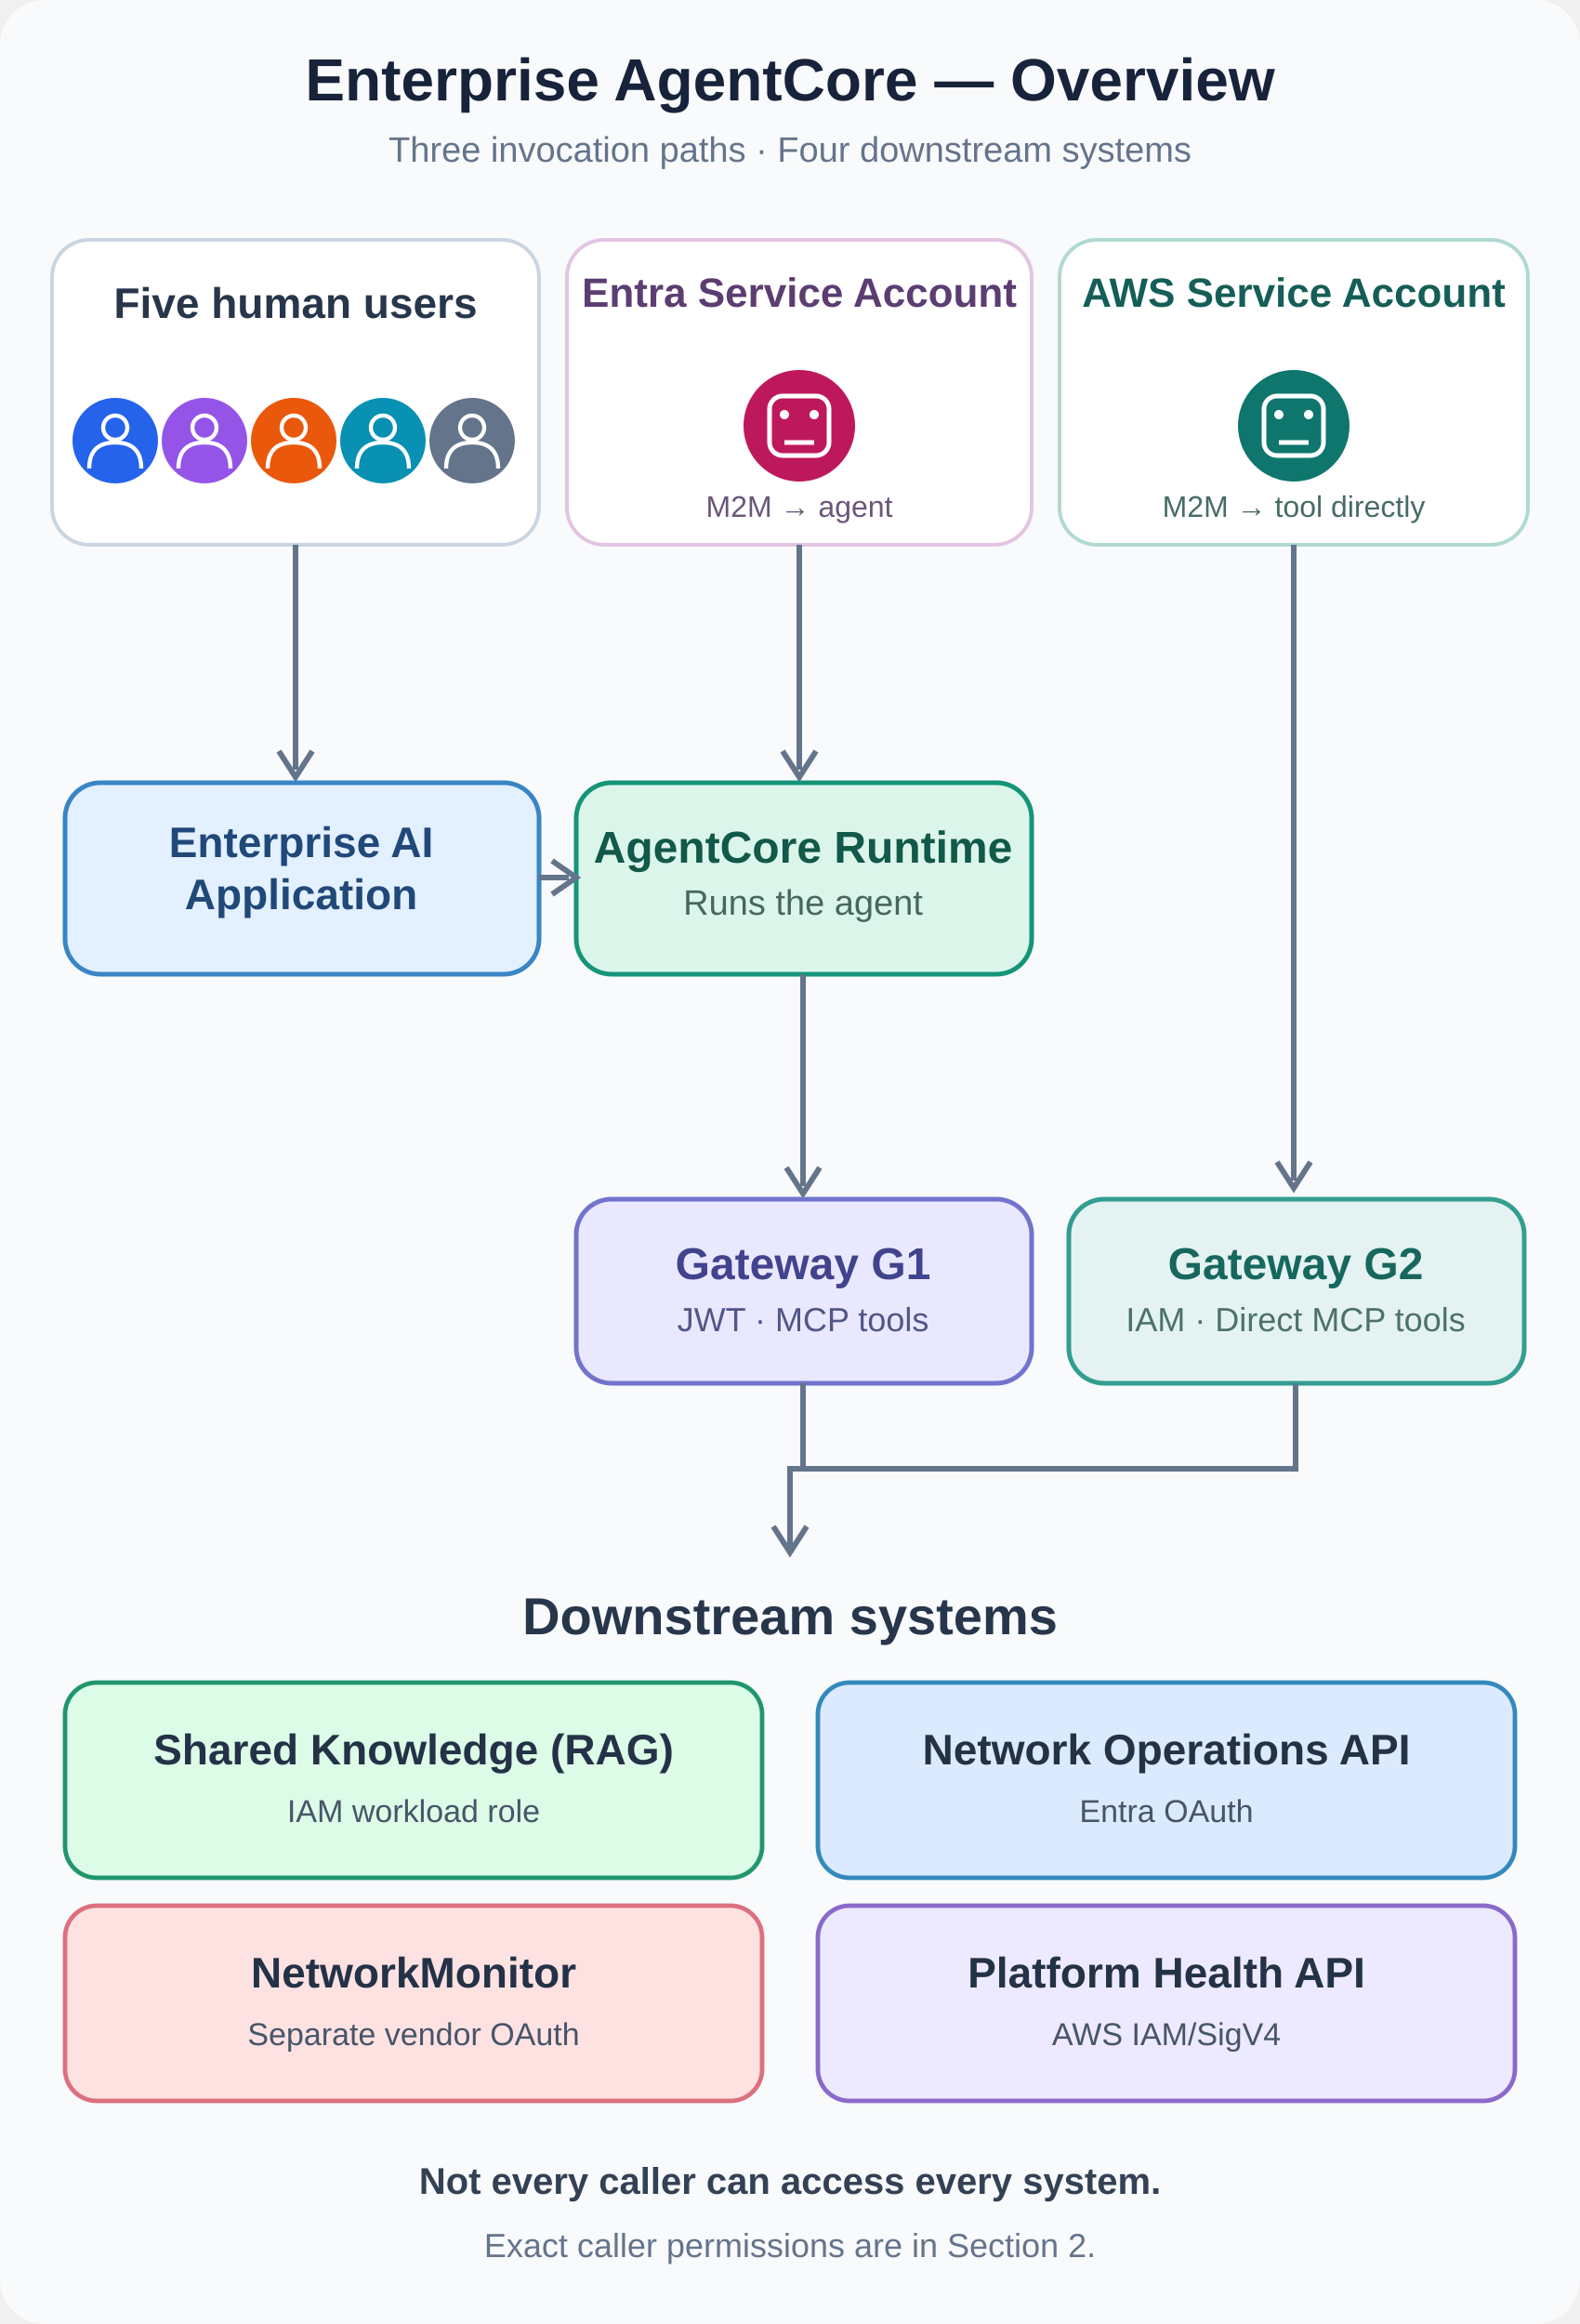
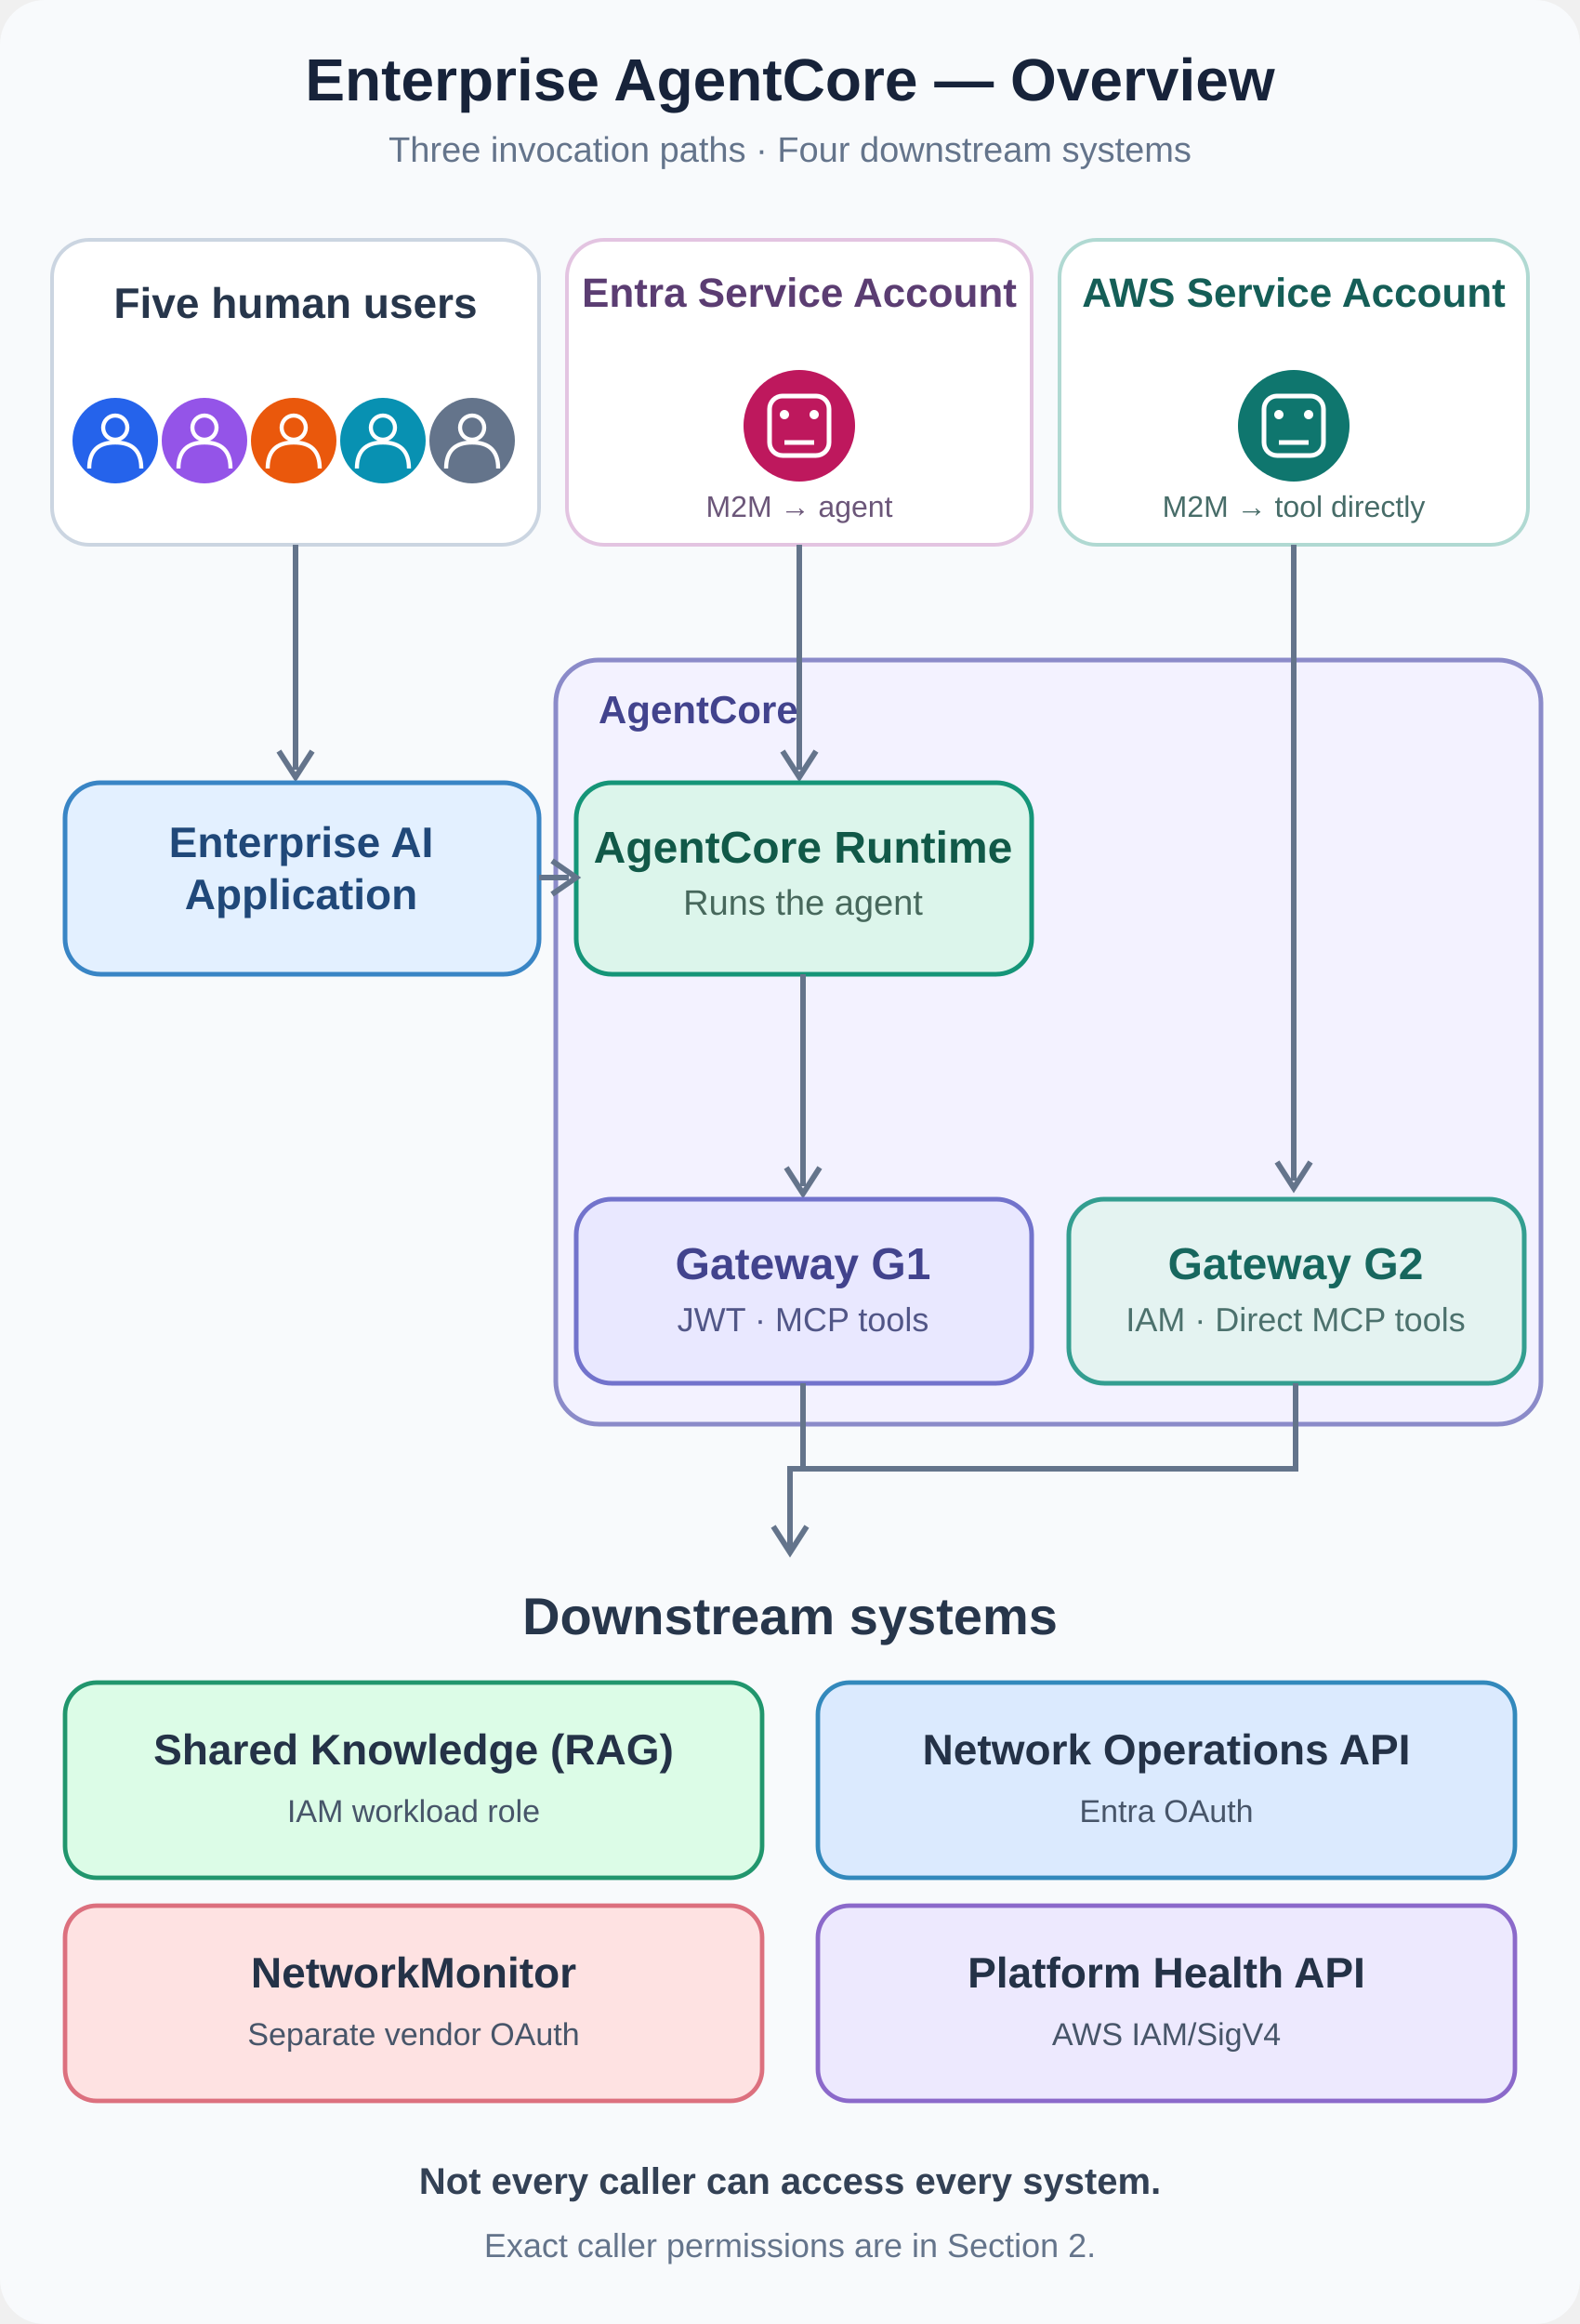
<svg xmlns="http://www.w3.org/2000/svg" width="850" height="1250" viewBox="0 0 850 1250" role="img" aria-labelledby="title desc">
  <rect width="850" height="1250" rx="24" fill="#f8fafc" />
+   <rect x="299" y="355" width="530" height="411" rx="23" fill="#f3f2ff" stroke="#8b8bc9" stroke-width="2.5" />
  <g font-family="Arial,Helvetica,sans-serif">
+     <text x="322" y="389" font-size="21" font-weight="700" fill="#42438d">AgentCore</text>
    <text x="425" y="54" text-anchor="middle" font-size="32" font-weight="700" fill="#17233a">Enterprise AgentCore — Overview</text>
    <text x="425" y="87" text-anchor="middle" font-size="19" fill="#64748b">Three invocation paths · Four downstream systems</text>
    <rect x="28" y="129" width="262" height="164" rx="20" fill="#fff" stroke="#cbd5e1" stroke-width="2" />
    <text x="159" y="171" text-anchor="middle" font-size="23" font-weight="700" fill="#27364b">Five human users</text>
    <circle cx="62" cy="237" r="23" fill="#2563eb" />
    <circle cx="62" cy="230" r="6.5" fill="none" stroke="#fff" stroke-width="2.2" />
    <path d="M48 252Q48 238 62 238Q76 238 76 252" fill="none" stroke="#fff" stroke-width="2.2" />
    <circle cx="110" cy="237" r="23" fill="#9454e8" />
    <circle cx="110" cy="230" r="6.5" fill="none" stroke="#fff" stroke-width="2.2" />
    <path d="M96 252Q96 238 110 238Q124 238 124 252" fill="none" stroke="#fff" stroke-width="2.2" />
    <circle cx="158" cy="237" r="23" fill="#ea580c" />
    <circle cx="158" cy="230" r="6.5" fill="none" stroke="#fff" stroke-width="2.2" />
    <path d="M144 252Q144 238 158 238Q172 238 172 252" fill="none" stroke="#fff" stroke-width="2.2" />
    <circle cx="206" cy="237" r="23" fill="#0891b2" />
    <circle cx="206" cy="230" r="6.5" fill="none" stroke="#fff" stroke-width="2.2" />
    <path d="M192 252Q192 238 206 238Q220 238 220 252" fill="none" stroke="#fff" stroke-width="2.2" />
    <circle cx="254" cy="237" r="23" fill="#64748b" />
    <circle cx="254" cy="230" r="6.5" fill="none" stroke="#fff" stroke-width="2.2" />
    <path d="M240 252Q240 238 254 238Q268 238 268 252" fill="none" stroke="#fff" stroke-width="2.2" />
    <rect x="305" y="129" width="250" height="164" rx="20" fill="#fff" stroke="#e3c4e1" stroke-width="2" />
    <text x="430" y="165" text-anchor="middle" font-size="22" font-weight="700" fill="#5b3d72">Entra Service Account</text>
    <circle cx="430" cy="229" r="30" fill="#be185d" />
    <rect x="414" y="213" width="32" height="32" rx="7" fill="none" stroke="#fff" stroke-width="2.5" />
    <circle cx="422" cy="223" r="2.5" fill="#fff" />
    <circle cx="438" cy="223" r="2.5" fill="#fff" />
    <path d="M422 238H438" stroke="#fff" stroke-width="2.5" />
    <text x="430" y="278" text-anchor="middle" font-size="16" fill="#6b5679">M2M → agent</text>
    <rect x="570" y="129" width="252" height="164" rx="20" fill="#fff" stroke="#b0d9d2" stroke-width="2" />
    <text x="696" y="165" text-anchor="middle" font-size="22" font-weight="700" fill="#155e57">AWS Service Account</text>
    <circle cx="696" cy="229" r="30" fill="#0f766e" />
    <rect x="680" y="213" width="32" height="32" rx="7" fill="none" stroke="#fff" stroke-width="2.5" />
    <circle cx="688" cy="223" r="2.5" fill="#fff" />
    <circle cx="704" cy="223" r="2.5" fill="#fff" />
    <path d="M688 238H704" stroke="#fff" stroke-width="2.5" />
    <text x="696" y="278" text-anchor="middle" font-size="16" fill="#476c68">M2M → tool directly</text>
    <path d="M159 293V414" stroke="#64748b" stroke-width="3" fill="none" />
    <path d="M150 404L159 418L168 404" stroke="#64748b" stroke-width="3" fill="none" />
    <path d="M430 293V414" stroke="#64748b" stroke-width="3" fill="none" />
    <path d="M421 404L430 418L439 404" stroke="#64748b" stroke-width="3" fill="none" />
    <path d="M696 293V635" stroke="#64748b" stroke-width="3" fill="none" />
    <path d="M687 625L696 639L705 625" stroke="#64748b" stroke-width="3" fill="none" />
    <rect x="35" y="421" width="255" height="103" rx="19" fill="#e3f0ff" stroke="#3985c5" stroke-width="2.5" />
    <text x="162" y="461" text-anchor="middle" font-size="23" font-weight="700" fill="#204879">Enterprise AI</text>
    <text x="162" y="489" text-anchor="middle" font-size="23" font-weight="700" fill="#204879">Application</text>
    <rect x="310" y="421" width="245" height="103" rx="19" fill="#dcf5eb" stroke="#159578" stroke-width="2.5" />
    <text x="432" y="464" text-anchor="middle" font-size="24" font-weight="700" fill="#115948">AgentCore Runtime</text>
    <text x="432" y="492" text-anchor="middle" font-size="19" fill="#47685c">Runs the agent</text>
    <path d="M290 472H306" stroke="#64748b" stroke-width="3" />
    <path d="M297 463L310 472L297 481" stroke="#64748b" stroke-width="3" fill="none" />
    <path d="M432 524V638" stroke="#64748b" stroke-width="3" fill="none" />
    <path d="M423 628L432 642L441 628" stroke="#64748b" stroke-width="3" fill="none" />
    <rect x="310" y="645" width="245" height="99" rx="19" fill="#e9e8ff" stroke="#7273cc" stroke-width="2.5" />
    <text x="432" y="688" text-anchor="middle" font-size="24" font-weight="700" fill="#42438d">Gateway G1</text>
    <text x="432" y="716" text-anchor="middle" font-size="18" fill="#515687">JWT · MCP tools</text>
    <rect x="575" y="645" width="245" height="99" rx="19" fill="#e4f3f1" stroke="#339e90" stroke-width="2.5" />
    <text x="697" y="688" text-anchor="middle" font-size="24" font-weight="700" fill="#17675e">Gateway G2</text>
    <text x="697" y="716" text-anchor="middle" font-size="18" fill="#4c716d">IAM · Direct MCP tools</text>
    <path d="M432 744V790H425V833" stroke="#64748b" stroke-width="3" fill="none" />
    <path d="M697 744V790H425" stroke="#64748b" stroke-width="3" fill="none" />
    <path d="M416 821L425 835L434 821" stroke="#64748b" stroke-width="3" fill="none" />
    <text x="425" y="879" text-anchor="middle" font-size="28" font-weight="700" fill="#27364b">Downstream systems</text>
    <rect x="35" y="905" width="375" height="105" rx="17" fill="#dcfce7" stroke="#21966d" stroke-width="2.4" />
    <text x="222.5" y="949" text-anchor="middle" font-size="23" font-weight="700" fill="#243247">Shared Knowledge (RAG)</text>
    <text x="222.5" y="980" text-anchor="middle" font-size="17" fill="#475569">IAM workload role</text>
    <rect x="440" y="905" width="375" height="105" rx="17" fill="#dbeafe" stroke="#3389bc" stroke-width="2.4" />
    <text x="627.5" y="949" text-anchor="middle" font-size="23" font-weight="700" fill="#243247">Network Operations API</text>
    <text x="627.5" y="980" text-anchor="middle" font-size="17" fill="#475569">Entra OAuth</text>
    <rect x="35" y="1025" width="375" height="105" rx="17" fill="#fee2e2" stroke="#dc707e" stroke-width="2.4" />
    <text x="222.5" y="1069" text-anchor="middle" font-size="23" font-weight="700" fill="#243247">NetworkMonitor</text>
    <text x="222.5" y="1100" text-anchor="middle" font-size="17" fill="#475569">Separate vendor OAuth</text>
    <rect x="440" y="1025" width="375" height="105" rx="17" fill="#ede9fe" stroke="#8b69ca" stroke-width="2.4" />
    <text x="627.5" y="1069" text-anchor="middle" font-size="23" font-weight="700" fill="#243247">Platform Health API</text>
    <text x="627.5" y="1100" text-anchor="middle" font-size="17" fill="#475569">AWS IAM/SigV4</text>
    <text x="425" y="1180" text-anchor="middle" font-size="20" font-weight="700" fill="#334155">Not every caller can access every system.</text>
    <text x="425" y="1214" text-anchor="middle" font-size="18" fill="#64748b">Exact caller permissions are in Section 2.</text>
  </g>
</svg>
